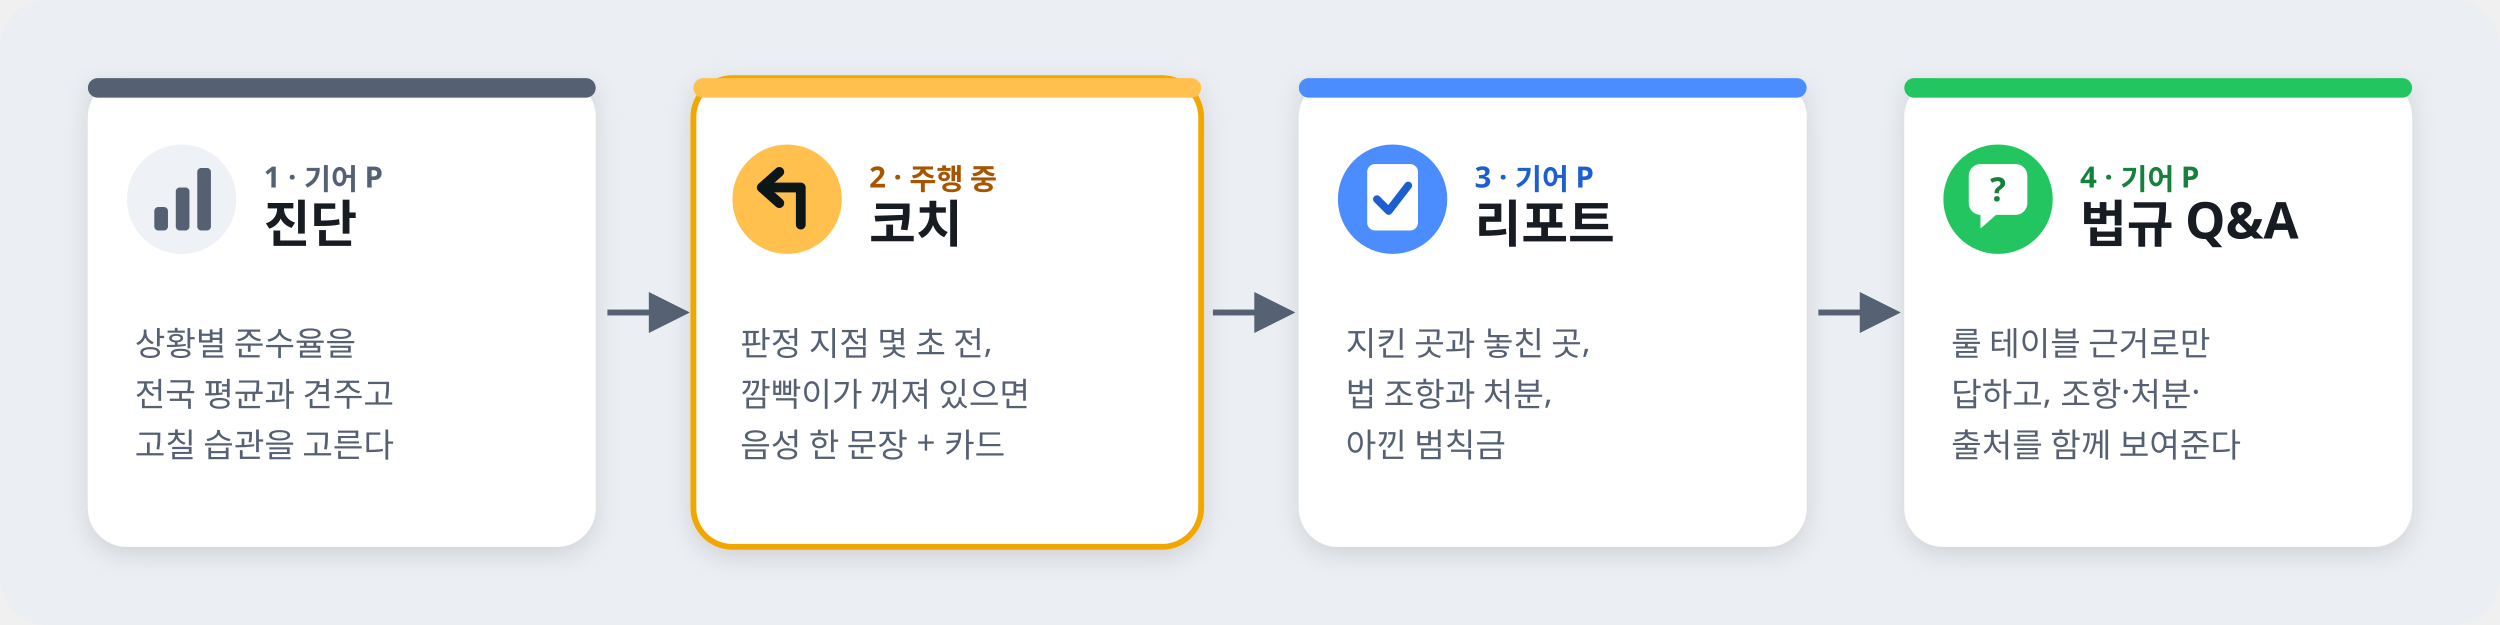
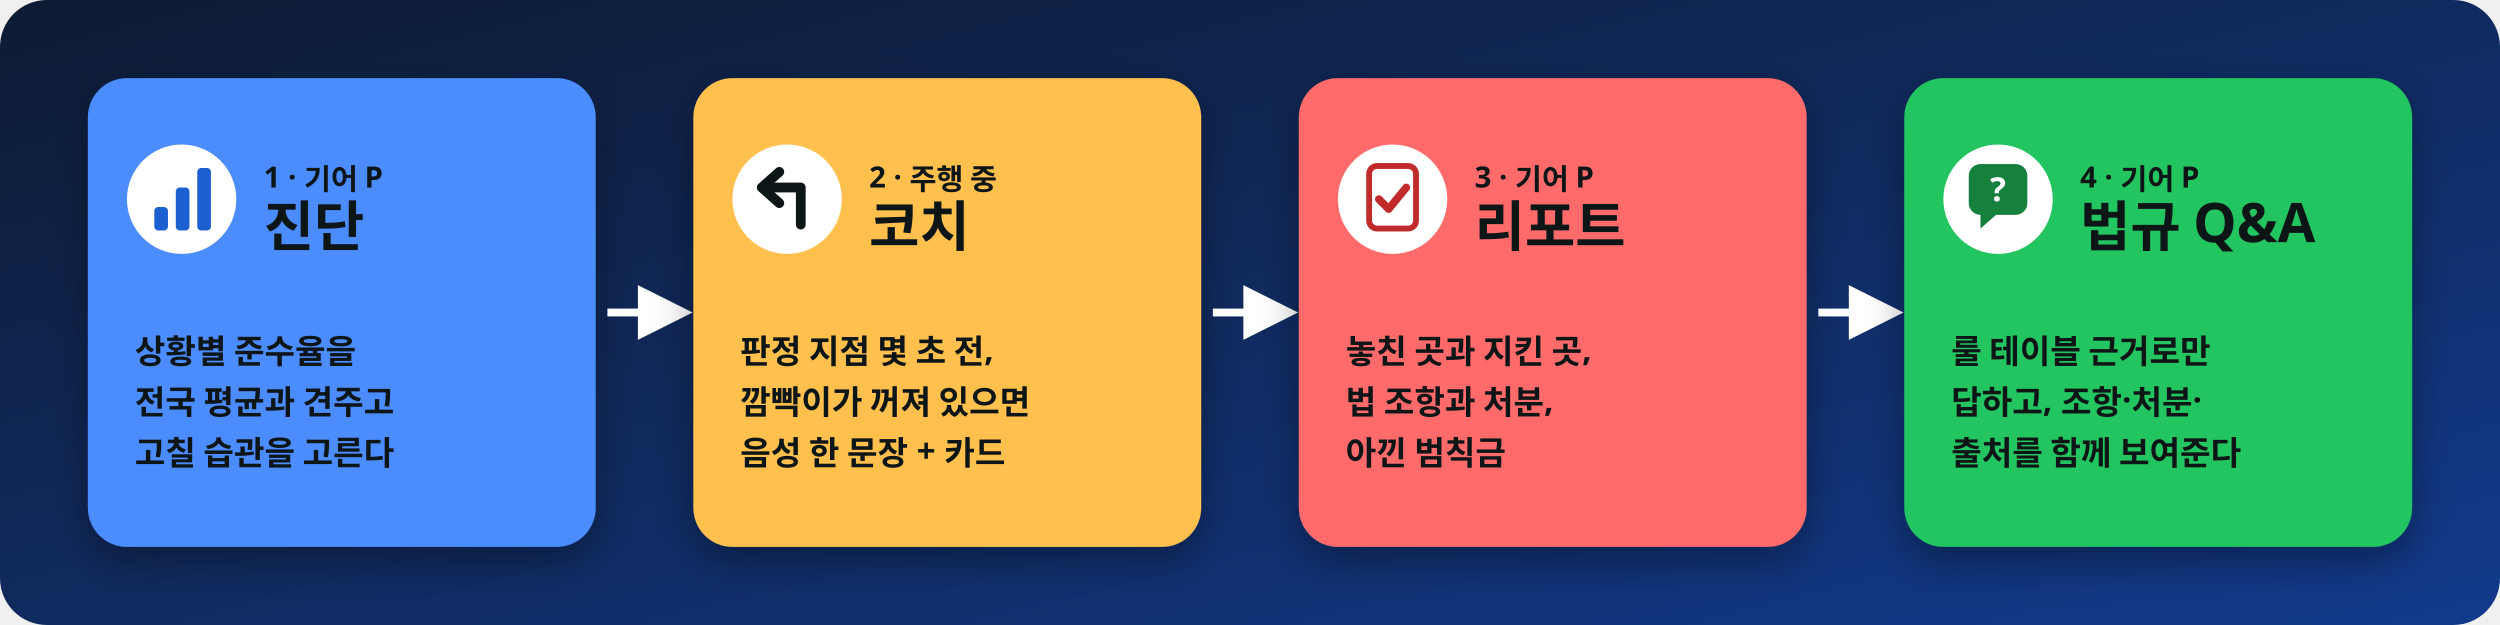
<svg xmlns="http://www.w3.org/2000/svg" width="1280" height="320" viewBox="0 0 1280 320" role="img" aria-label="동작 흐름: 진단, 코치, 리포트, 법규 Q&amp;A">
  <defs>
+     <linearGradient id="bg" x1="0" y1="0" x2="1" y2="1">
+       <stop offset="0" stop-color="#0E1B33" />
+       <stop offset="1" stop-color="#123A8C" />
+     </linearGradient>
    <filter id="sh" x="-10%" y="-10%" width="120%" height="130%">
-       <feDropShadow dx="0" dy="4" stdDeviation="6" flood-color="#151A21" flood-opacity="0.12" />
+       <feDropShadow dx="0" dy="8" stdDeviation="10" flood-color="#000" flood-opacity="0.35" />
    </filter>
    <marker id="arrow" viewBox="0 0 10 10" refX="8" refY="5" markerWidth="7" markerHeight="7" orient="auto">
-       <path d="M0 0 L10 5 L0 10 z" fill="#566173" />
+       <path d="M0 0 L10 5 L0 10 z" fill="#FFFFFF" />
    </marker>
  </defs>
  <style>
-     text { font-family: Pretendard, "Apple SD Gothic Neo", "Noto Sans KR", "Malgun Gothic", "Segoe UI", sans-serif; }
-     .t { font-size: 26px; font-weight: 800; fill: #151A21; }
-     .w { font-size: 15px; font-weight: 700; }
-     .d { font-size: 17px; fill: #566173; }
+     text { font-family: Pretendard, "Apple SD Gothic Neo", "Noto Sans KR", "Malgun Gothic", "Segoe UI", sans-serif; fill: #111418; }
+     .t { font-size: 28px; font-weight: 800; }
+     .w { font-size: 15px; font-weight: 800; }
+     .d { font-size: 17px; font-weight: 600; }
  </style>
-   <rect width="1280" height="320" rx="24" fill="#EBEEF2" />
+   <rect width="1280" height="320" rx="24" fill="url(#bg)" />
  <g transform="translate(45 40)" filter="url(#sh)">
-     <rect width="260" height="240" rx="20" fill="#FFFFFF" />
-     <rect width="260" height="10" rx="5" fill="#566173" />
-     <circle cx="48" cy="62" r="28" fill="#EEF1F5" />
-     <rect x="34" y="66" width="7" height="12" rx="2" fill="#566173" />
-     <rect x="45" y="56" width="7" height="22" rx="2" fill="#566173" />
-     <rect x="56" y="46" width="7" height="32" rx="2" fill="#566173" />
-     <text x="90" y="56" class="w" fill="#566173">1 · 기어 P</text>
-     <text x="90" y="84" class="t">진단</text>
-     <text x="24" y="142" class="d">상황별 준수율을</text>
-     <text x="24" y="168" class="d">전국 평균과 견주고</text>
-     <text x="24" y="194" class="d">고칠 습관을 고른다</text>
+     <rect width="260" height="240" rx="20" fill="#4C8DFF" />
+     <circle cx="48" cy="62" r="28" fill="#FFFFFF" />
+     <rect x="34" y="66" width="7" height="12" rx="2" fill="#1F5FD1" />
+     <rect x="45" y="56" width="7" height="22" rx="2" fill="#1F5FD1" />
+     <rect x="56" y="46" width="7" height="32" rx="2" fill="#1F5FD1" />
+     <text x="90" y="56" class="w">1 · 기어 P</text>
+     <text x="90" y="86" class="t">진단</text>
+     <text x="24" y="146" class="d">상황별 준수율을</text>
+     <text x="24" y="172" class="d">전국 평균과 견주고</text>
+     <text x="24" y="198" class="d">고칠 습관을 고른다</text>
  </g>
-   <line x1="311" y1="160" x2="349" y2="160" stroke="#566173" stroke-width="3" marker-end="url(#arrow)" />
+   <line x1="311" y1="160" x2="349" y2="160" stroke="#FFFFFF" stroke-width="4" marker-end="url(#arrow)" />
  <g transform="translate(355 40)" filter="url(#sh)">
-     <rect width="260" height="240" rx="20" fill="#FFFFFF" stroke="#F2A700" stroke-width="3" />
-     <rect width="260" height="10" rx="5" fill="#FFC04D" />
-     <circle cx="48" cy="62" r="28" fill="#FFC04D" />
+     <rect width="260" height="240" rx="20" fill="#FFC04D" />
+     <circle cx="48" cy="62" r="28" fill="#FFFFFF" />
    <path d="M55 75 V56 H38" fill="none" stroke="#111418" stroke-width="5" stroke-linecap="round" stroke-linejoin="round" />
    <path d="M44 48 L35 56 L44 64" fill="none" stroke="#111418" stroke-width="5" stroke-linecap="round" stroke-linejoin="round" />
-     <text x="90" y="56" class="w" fill="#A85400">2 · 주행 중</text>
-     <text x="90" y="84" class="t">코치</text>
-     <text x="24" y="142" class="d">판정 지점 몇 초 전,</text>
-     <text x="24" y="168" class="d">깜빡이가 꺼져 있으면</text>
-     <text x="24" y="194" class="d">음성 한 문장 + 카드</text>
+     <text x="90" y="56" class="w">2 · 주행 중</text>
+     <text x="90" y="86" class="t">코치</text>
+     <text x="24" y="146" class="d">판정 지점 몇 초 전,</text>
+     <text x="24" y="172" class="d">깜빡이가 꺼져 있으면</text>
+     <text x="24" y="198" class="d">음성 한 문장 + 카드</text>
  </g>
-   <line x1="621" y1="160" x2="659" y2="160" stroke="#566173" stroke-width="3" marker-end="url(#arrow)" />
+   <line x1="621" y1="160" x2="659" y2="160" stroke="#FFFFFF" stroke-width="4" marker-end="url(#arrow)" />
  <g transform="translate(665 40)" filter="url(#sh)">
-     <rect width="260" height="240" rx="20" fill="#FFFFFF" />
-     <rect width="260" height="10" rx="5" fill="#4C8DFF" />
-     <circle cx="48" cy="62" r="28" fill="#4C8DFF" />
-     <rect x="35" y="44" width="26" height="34" rx="4" fill="#FFFFFF" />
-     <path d="M40 62 L46 68 L56 55" fill="none" stroke="#1F5FD1" stroke-width="4" stroke-linecap="round" stroke-linejoin="round" />
-     <text x="90" y="56" class="w" fill="#1F5FD1">3 · 기어 P</text>
-     <text x="90" y="84" class="t">리포트</text>
-     <text x="24" y="142" class="d">지킨 곳과 놓친 곳,</text>
-     <text x="24" y="168" class="d">법 조항과 처분,</text>
-     <text x="24" y="194" class="d">아낀 범칙금</text>
+     <rect width="260" height="240" rx="20" fill="#FF6B6B" />
+     <circle cx="48" cy="62" r="28" fill="#FFFFFF" />
+     <rect x="36" y="45" width="24" height="32" rx="4" fill="none" stroke="#C02B2B" stroke-width="3" />
+     <path d="M41 62 L46 67 L55 56" fill="none" stroke="#C02B2B" stroke-width="4" stroke-linecap="round" stroke-linejoin="round" />
+     <text x="90" y="56" class="w">3 · 기어 P</text>
+     <text x="90" y="86" class="t">리포트</text>
+     <text x="24" y="146" class="d">놓친 곳과 지킨 곳,</text>
+     <text x="24" y="172" class="d">법 조항과 처분,</text>
+     <text x="24" y="198" class="d">아낀 범칙금</text>
  </g>
-   <line x1="931" y1="160" x2="969" y2="160" stroke="#566173" stroke-width="3" marker-end="url(#arrow)" />
+   <line x1="931" y1="160" x2="969" y2="160" stroke="#FFFFFF" stroke-width="4" marker-end="url(#arrow)" />
  <g transform="translate(975 40)" filter="url(#sh)">
-     <rect width="260" height="240" rx="20" fill="#FFFFFF" />
-     <rect width="260" height="10" rx="5" fill="#22C55E" />
-     <circle cx="48" cy="62" r="28" fill="#22C55E" />
-     <path d="M33 50 a6 6 0 0 1 6 -6 h18 a6 6 0 0 1 6 6 v14 a6 6 0 0 1 -6 6 h-10 l-8 7 v-7 a6 6 0 0 1 -6 -6 z" fill="#FFFFFF" />
-     <text x="48" y="63" text-anchor="middle" font-size="17" font-weight="800" fill="#15803D">?</text>
-     <text x="90" y="56" class="w" fill="#15803D">4 · 기어 P</text>
-     <text x="90" y="84" class="t">법규 Q&amp;A</text>
-     <text x="24" y="142" class="d">룰 테이블 근거로만</text>
-     <text x="24" y="168" class="d">답하고, 조항·처분·</text>
-     <text x="24" y="194" class="d">출처를 함께 보여준다</text>
+     <rect width="260" height="240" rx="20" fill="#22C55E" />
+     <circle cx="48" cy="62" r="28" fill="#FFFFFF" />
+     <path d="M33 50 a6 6 0 0 1 6 -6 h18 a6 6 0 0 1 6 6 v14 a6 6 0 0 1 -6 6 h-10 l-8 7 v-7 a6 6 0 0 1 -6 -6 z" fill="#15803D" />
+     <text x="48" y="63" text-anchor="middle" font-size="17" font-weight="800" style="fill:#FFFFFF">?</text>
+     <text x="90" y="56" class="w">4 · 기어 P</text>
+     <text x="90" y="86" class="t">법규 Q&amp;A</text>
+     <text x="24" y="146" class="d">룰 테이블 근거로만</text>
+     <text x="24" y="172" class="d">답하고, 조항·처분·</text>
+     <text x="24" y="198" class="d">출처를 함께 보여준다</text>
  </g>
</svg>
